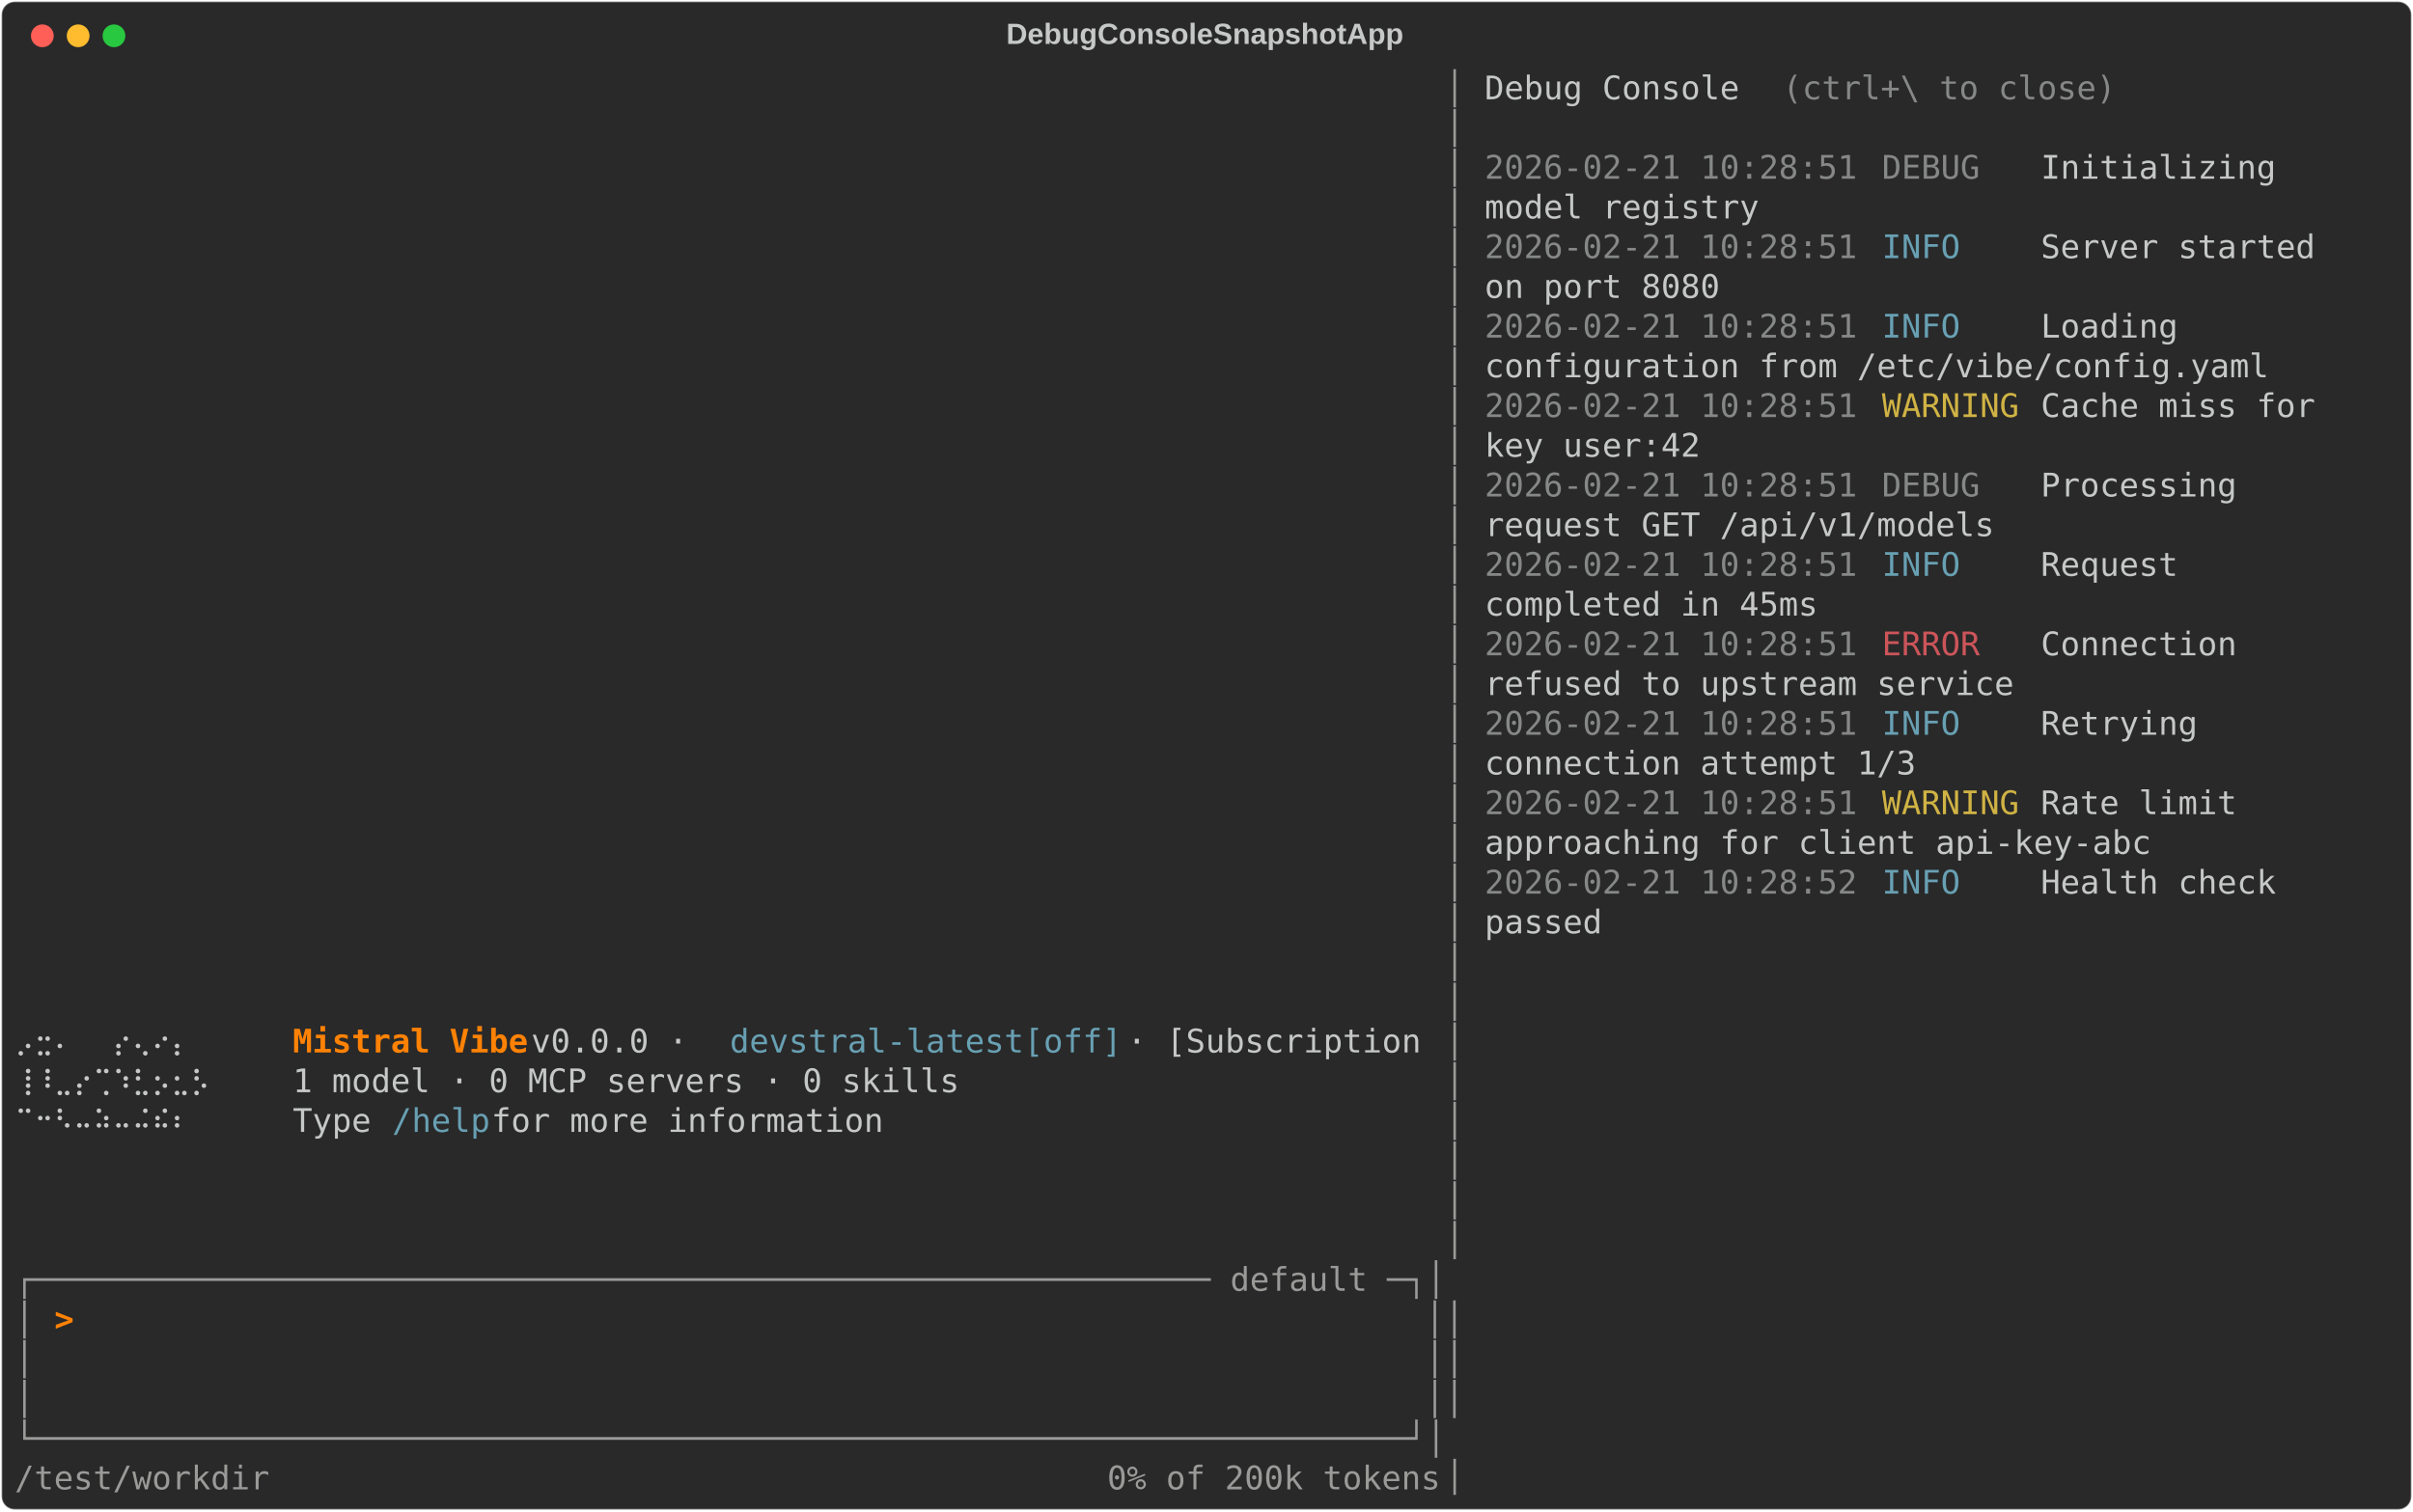
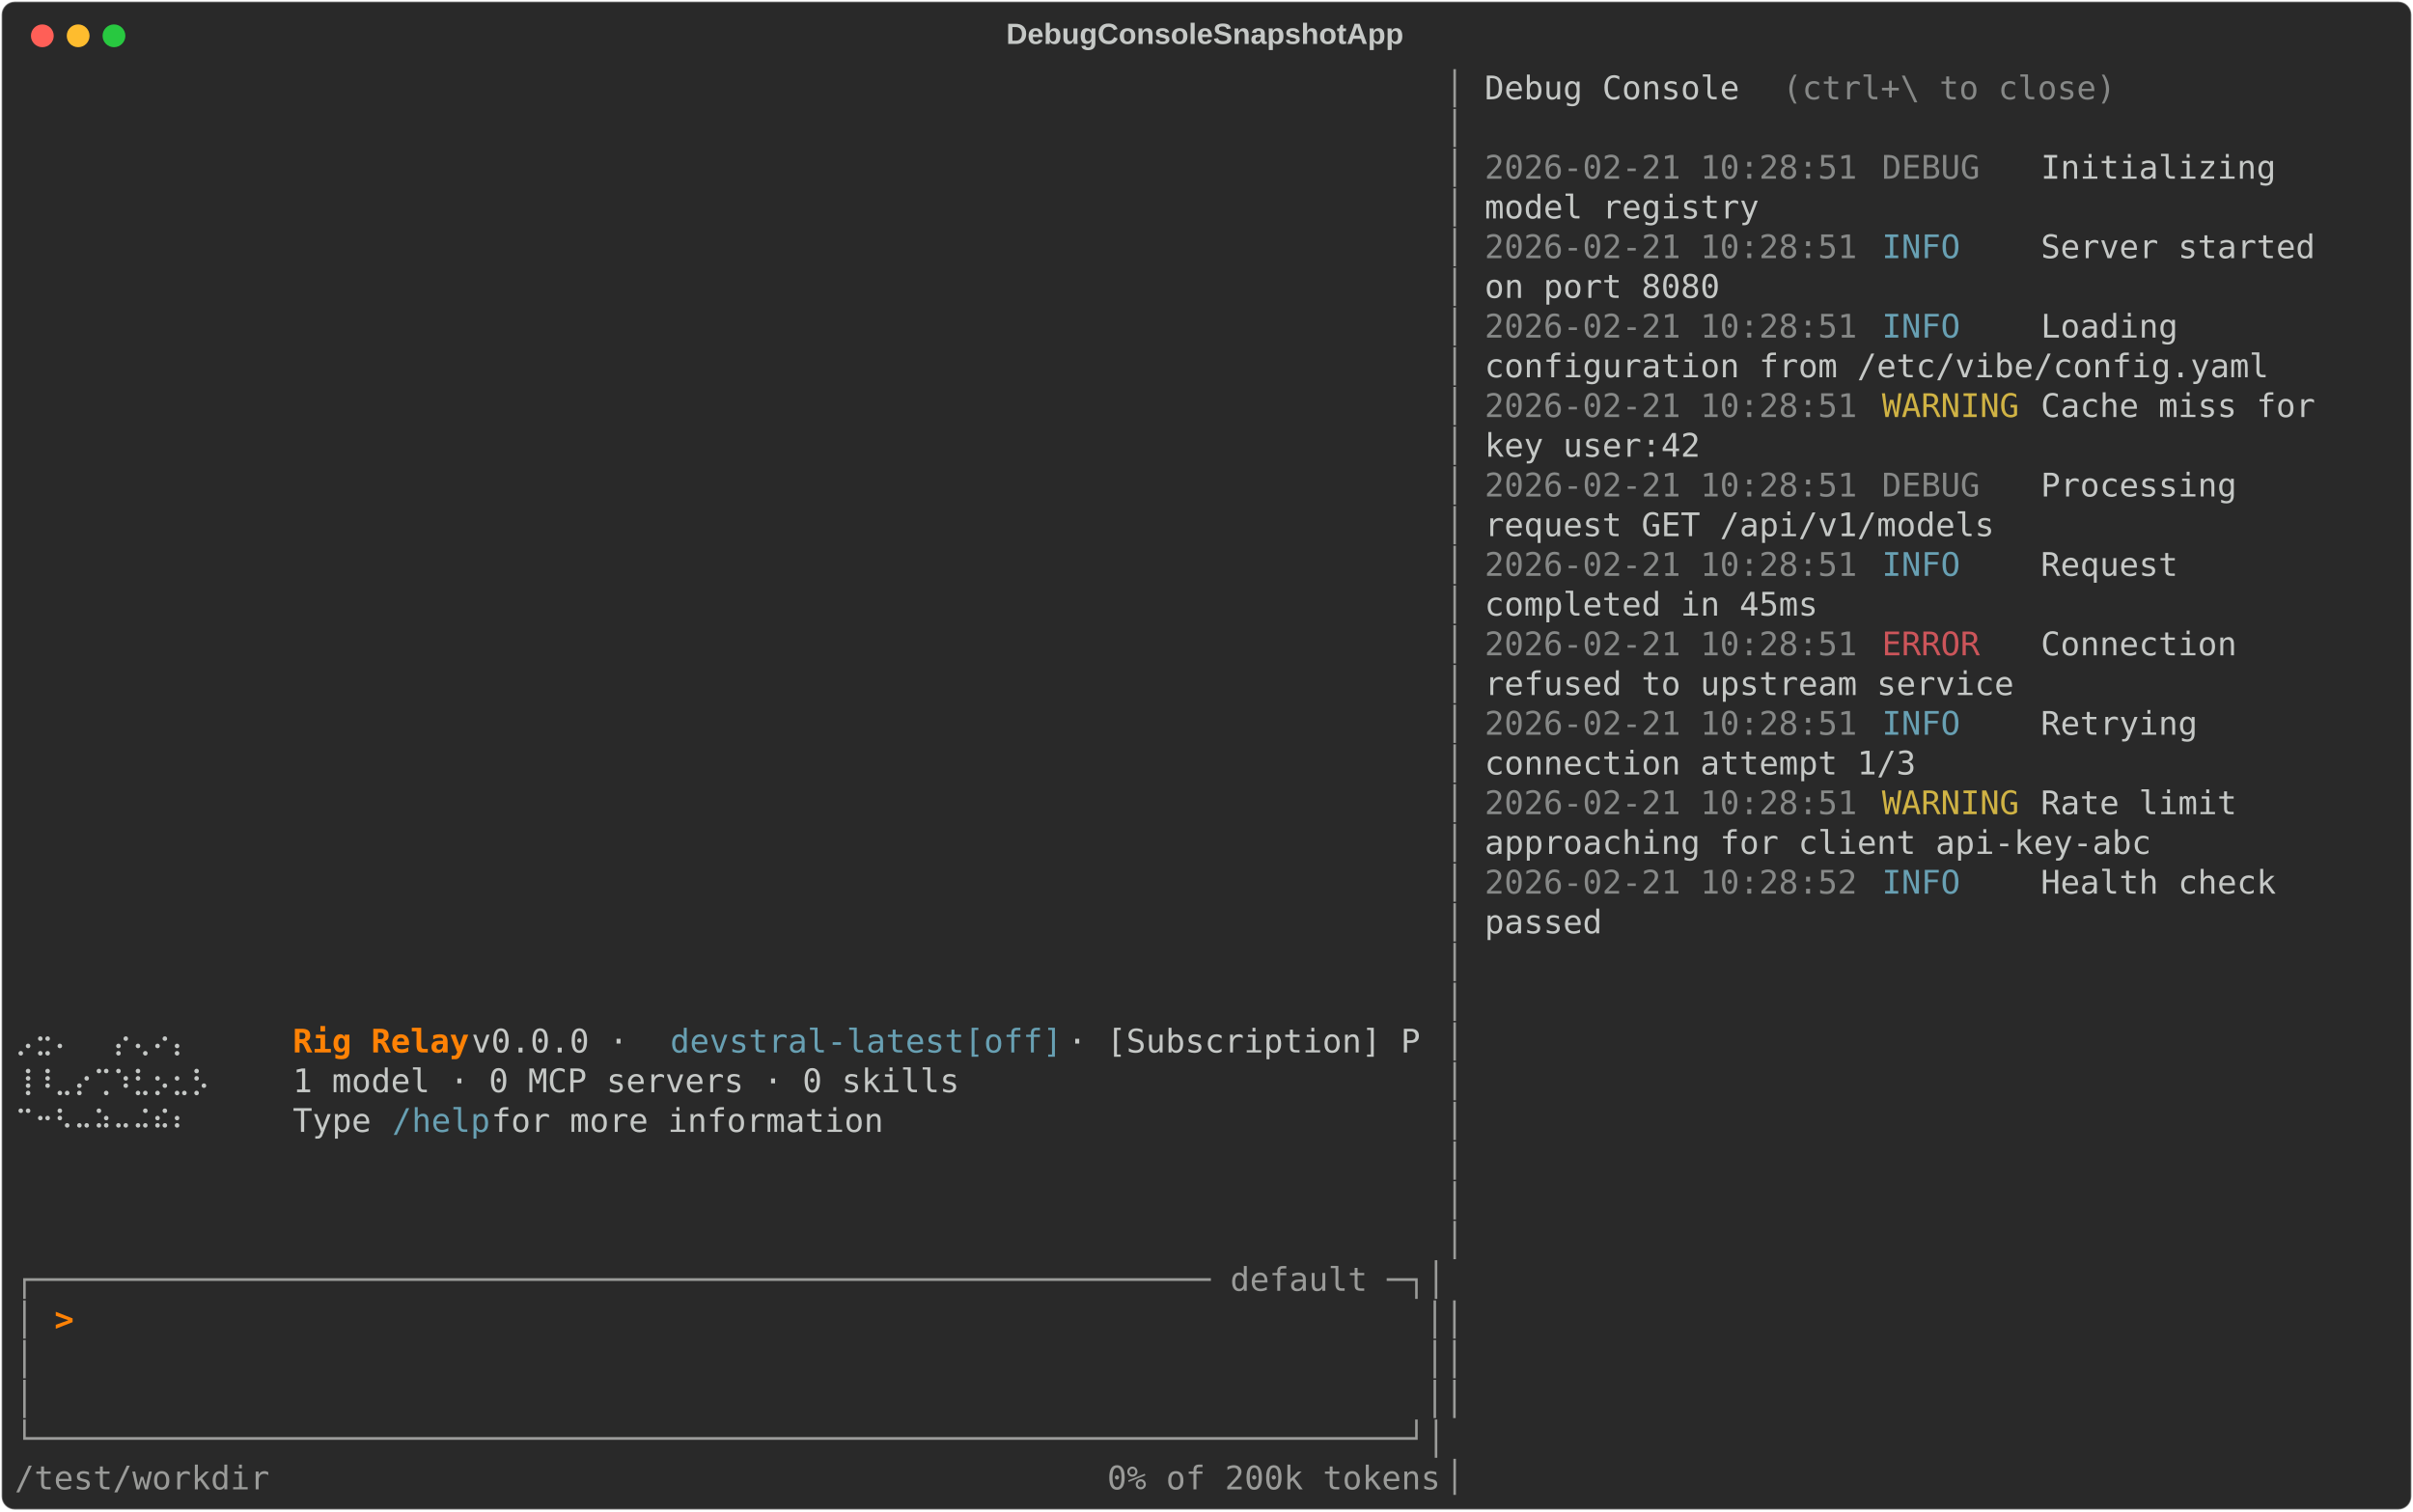
<svg xmlns="http://www.w3.org/2000/svg" class="rich-terminal" viewBox="0 0 1482 928.4">
  <style>

    @font-face {
        font-family: "Fira Code";
        src: local("FiraCode-Regular"),
                url("https://cdnjs.cloudflare.com/ajax/libs/firacode/6.2.0/woff2/FiraCode-Regular.woff2") format("woff2"),
                url("https://cdnjs.cloudflare.com/ajax/libs/firacode/6.2.0/woff/FiraCode-Regular.woff") format("woff");
        font-style: normal;
        font-weight: 400;
    }
    @font-face {
        font-family: "Fira Code";
        src: local("FiraCode-Bold"),
                url("https://cdnjs.cloudflare.com/ajax/libs/firacode/6.2.0/woff2/FiraCode-Bold.woff2") format("woff2"),
                url("https://cdnjs.cloudflare.com/ajax/libs/firacode/6.2.0/woff/FiraCode-Bold.woff") format("woff");
        font-style: bold;
        font-weight: 700;
    }

    .terminal-matrix {
        font-family: Fira Code, monospace;
        font-size: 20px;
        line-height: 24.4px;
        font-variant-east-asian: full-width;
    }

    .terminal-title {
        font-size: 18px;
        font-weight: bold;
        font-family: arial;
    }

    .terminal-r1 { fill: #c5c8c6 }
.terminal-r2 { fill: #9a9b99 }
.terminal-r3 { fill: #868887 }
.terminal-r4 { fill: #68a0b3 }
.terminal-r5 { fill: #d0b344 }
.terminal-r6 { fill: #cc555a }
.terminal-r7 { fill: #ff8205;font-weight: bold }
    </style>
  <defs>
    <clipPath id="terminal-clip-terminal">
      <rect x="0" y="0" width="1463.0" height="877.4" />
    </clipPath>
    <clipPath id="terminal-line-0">
      <rect x="0" y="1.5" width="1464" height="24.65" />
    </clipPath>
    <clipPath id="terminal-line-1">
      <rect x="0" y="25.9" width="1464" height="24.65" />
    </clipPath>
    <clipPath id="terminal-line-2">
      <rect x="0" y="50.3" width="1464" height="24.65" />
    </clipPath>
    <clipPath id="terminal-line-3">
      <rect x="0" y="74.7" width="1464" height="24.65" />
    </clipPath>
    <clipPath id="terminal-line-4">
      <rect x="0" y="99.1" width="1464" height="24.65" />
    </clipPath>
    <clipPath id="terminal-line-5">
      <rect x="0" y="123.5" width="1464" height="24.65" />
    </clipPath>
    <clipPath id="terminal-line-6">
      <rect x="0" y="147.9" width="1464" height="24.65" />
    </clipPath>
    <clipPath id="terminal-line-7">
      <rect x="0" y="172.3" width="1464" height="24.65" />
    </clipPath>
    <clipPath id="terminal-line-8">
      <rect x="0" y="196.7" width="1464" height="24.65" />
    </clipPath>
    <clipPath id="terminal-line-9">
      <rect x="0" y="221.1" width="1464" height="24.65" />
    </clipPath>
    <clipPath id="terminal-line-10">
      <rect x="0" y="245.5" width="1464" height="24.65" />
    </clipPath>
    <clipPath id="terminal-line-11">
      <rect x="0" y="269.9" width="1464" height="24.65" />
    </clipPath>
    <clipPath id="terminal-line-12">
      <rect x="0" y="294.3" width="1464" height="24.65" />
    </clipPath>
    <clipPath id="terminal-line-13">
      <rect x="0" y="318.7" width="1464" height="24.65" />
    </clipPath>
    <clipPath id="terminal-line-14">
      <rect x="0" y="343.1" width="1464" height="24.65" />
    </clipPath>
    <clipPath id="terminal-line-15">
      <rect x="0" y="367.5" width="1464" height="24.65" />
    </clipPath>
    <clipPath id="terminal-line-16">
      <rect x="0" y="391.9" width="1464" height="24.65" />
    </clipPath>
    <clipPath id="terminal-line-17">
      <rect x="0" y="416.3" width="1464" height="24.65" />
    </clipPath>
    <clipPath id="terminal-line-18">
      <rect x="0" y="440.7" width="1464" height="24.65" />
    </clipPath>
    <clipPath id="terminal-line-19">
      <rect x="0" y="465.1" width="1464" height="24.65" />
    </clipPath>
    <clipPath id="terminal-line-20">
      <rect x="0" y="489.5" width="1464" height="24.65" />
    </clipPath>
    <clipPath id="terminal-line-21">
      <rect x="0" y="513.9" width="1464" height="24.65" />
    </clipPath>
    <clipPath id="terminal-line-22">
      <rect x="0" y="538.3" width="1464" height="24.65" />
    </clipPath>
    <clipPath id="terminal-line-23">
      <rect x="0" y="562.7" width="1464" height="24.65" />
    </clipPath>
    <clipPath id="terminal-line-24">
      <rect x="0" y="587.1" width="1464" height="24.65" />
    </clipPath>
    <clipPath id="terminal-line-25">
      <rect x="0" y="611.5" width="1464" height="24.65" />
    </clipPath>
    <clipPath id="terminal-line-26">
      <rect x="0" y="635.9" width="1464" height="24.65" />
    </clipPath>
    <clipPath id="terminal-line-27">
      <rect x="0" y="660.3" width="1464" height="24.65" />
    </clipPath>
    <clipPath id="terminal-line-28">
      <rect x="0" y="684.7" width="1464" height="24.65" />
    </clipPath>
    <clipPath id="terminal-line-29">
      <rect x="0" y="709.1" width="1464" height="24.65" />
    </clipPath>
    <clipPath id="terminal-line-30">
      <rect x="0" y="733.5" width="1464" height="24.65" />
    </clipPath>
    <clipPath id="terminal-line-31">
      <rect x="0" y="757.9" width="1464" height="24.65" />
    </clipPath>
    <clipPath id="terminal-line-32">
      <rect x="0" y="782.3" width="1464" height="24.65" />
    </clipPath>
    <clipPath id="terminal-line-33">
      <rect x="0" y="806.7" width="1464" height="24.65" />
    </clipPath>
    <clipPath id="terminal-line-34">
      <rect x="0" y="831.1" width="1464" height="24.65" />
    </clipPath>
  </defs>
  <rect fill="#292929" stroke="rgba(255,255,255,0.35)" stroke-width="1" x="1" y="1" width="1480" height="926.4" rx="8" />
  <text class="terminal-title" fill="#c5c8c6" text-anchor="middle" x="740" y="27">DebugConsoleSnapshotApp</text>
  <g transform="translate(26,22)">
    <circle cx="0" cy="0" r="7" fill="#ff5f57" />
    <circle cx="22" cy="0" r="7" fill="#febc2e" />
    <circle cx="44" cy="0" r="7" fill="#28c840" />
  </g>
  <g transform="translate(9, 41)" clip-path="url(#terminal-clip-terminal)">
    <g class="terminal-matrix">
      <text class="terminal-r2" x="878.4" y="20" textLength="12.2" clip-path="url(#terminal-line-0)">│</text>
      <text class="terminal-r1" x="902.8" y="20" textLength="183" clip-path="url(#terminal-line-0)">Debug Console  </text>
      <text class="terminal-r3" x="1085.8" y="20" textLength="207.4" clip-path="url(#terminal-line-0)">(ctrl+\ to close)</text>
      <text class="terminal-r1" x="1464" y="20" textLength="12.2" clip-path="url(#terminal-line-0)">
</text>
      <text class="terminal-r2" x="878.4" y="44.4" textLength="12.2" clip-path="url(#terminal-line-1)">│</text>
      <text class="terminal-r1" x="1464" y="44.4" textLength="12.2" clip-path="url(#terminal-line-1)">
</text>
      <text class="terminal-r2" x="878.4" y="68.8" textLength="12.2" clip-path="url(#terminal-line-2)">│</text>
      <text class="terminal-r3" x="902.8" y="68.8" textLength="231.8" clip-path="url(#terminal-line-2)">2026-02-21 10:28:51</text>
      <text class="terminal-r3" x="1146.8" y="68.8" textLength="97.6" clip-path="url(#terminal-line-2)">DEBUG   </text>
      <text class="terminal-r1" x="1244.4" y="68.8" textLength="207.4" clip-path="url(#terminal-line-2)"> Initializing    </text>
      <text class="terminal-r1" x="1464" y="68.8" textLength="12.2" clip-path="url(#terminal-line-2)">
</text>
      <text class="terminal-r2" x="878.4" y="93.2" textLength="12.2" clip-path="url(#terminal-line-3)">│</text>
      <text class="terminal-r1" x="902.8" y="93.2" textLength="170.8" clip-path="url(#terminal-line-3)">model registry</text>
      <text class="terminal-r1" x="1464" y="93.2" textLength="12.2" clip-path="url(#terminal-line-3)">
</text>
      <text class="terminal-r2" x="878.4" y="117.6" textLength="12.2" clip-path="url(#terminal-line-4)">│</text>
      <text class="terminal-r3" x="902.8" y="117.6" textLength="231.8" clip-path="url(#terminal-line-4)">2026-02-21 10:28:51</text>
      <text class="terminal-r4" x="1146.8" y="117.6" textLength="97.6" clip-path="url(#terminal-line-4)">INFO    </text>
      <text class="terminal-r1" x="1244.4" y="117.6" textLength="207.4" clip-path="url(#terminal-line-4)"> Server started  </text>
      <text class="terminal-r1" x="1464" y="117.6" textLength="12.2" clip-path="url(#terminal-line-4)">
</text>
      <text class="terminal-r2" x="878.4" y="142" textLength="12.2" clip-path="url(#terminal-line-5)">│</text>
      <text class="terminal-r1" x="902.8" y="142" textLength="146.4" clip-path="url(#terminal-line-5)">on port 8080</text>
      <text class="terminal-r1" x="1464" y="142" textLength="12.2" clip-path="url(#terminal-line-5)">
</text>
      <text class="terminal-r2" x="878.4" y="166.4" textLength="12.2" clip-path="url(#terminal-line-6)">│</text>
      <text class="terminal-r3" x="902.8" y="166.4" textLength="231.8" clip-path="url(#terminal-line-6)">2026-02-21 10:28:51</text>
      <text class="terminal-r4" x="1146.8" y="166.4" textLength="97.6" clip-path="url(#terminal-line-6)">INFO    </text>
      <text class="terminal-r1" x="1244.4" y="166.4" textLength="207.4" clip-path="url(#terminal-line-6)"> Loading         </text>
      <text class="terminal-r1" x="1464" y="166.4" textLength="12.2" clip-path="url(#terminal-line-6)">
</text>
      <text class="terminal-r2" x="878.4" y="190.8" textLength="12.2" clip-path="url(#terminal-line-7)">│</text>
      <text class="terminal-r1" x="902.8" y="190.8" textLength="488" clip-path="url(#terminal-line-7)">configuration from /etc/vibe/config.yaml</text>
      <text class="terminal-r1" x="1464" y="190.8" textLength="12.2" clip-path="url(#terminal-line-7)">
</text>
      <text class="terminal-r2" x="878.4" y="215.2" textLength="12.2" clip-path="url(#terminal-line-8)">│</text>
      <text class="terminal-r3" x="902.8" y="215.2" textLength="231.8" clip-path="url(#terminal-line-8)">2026-02-21 10:28:51</text>
      <text class="terminal-r5" x="1146.8" y="215.2" textLength="97.6" clip-path="url(#terminal-line-8)">WARNING </text>
      <text class="terminal-r1" x="1244.4" y="215.2" textLength="207.4" clip-path="url(#terminal-line-8)"> Cache miss for  </text>
      <text class="terminal-r1" x="1464" y="215.2" textLength="12.2" clip-path="url(#terminal-line-8)">
</text>
      <text class="terminal-r2" x="878.4" y="239.6" textLength="12.2" clip-path="url(#terminal-line-9)">│</text>
      <text class="terminal-r1" x="902.8" y="239.6" textLength="134.2" clip-path="url(#terminal-line-9)">key user:42</text>
      <text class="terminal-r1" x="1464" y="239.6" textLength="12.2" clip-path="url(#terminal-line-9)">
</text>
      <text class="terminal-r2" x="878.4" y="264" textLength="12.2" clip-path="url(#terminal-line-10)">│</text>
      <text class="terminal-r3" x="902.8" y="264" textLength="231.8" clip-path="url(#terminal-line-10)">2026-02-21 10:28:51</text>
      <text class="terminal-r3" x="1146.8" y="264" textLength="97.6" clip-path="url(#terminal-line-10)">DEBUG   </text>
      <text class="terminal-r1" x="1244.4" y="264" textLength="207.4" clip-path="url(#terminal-line-10)"> Processing      </text>
      <text class="terminal-r1" x="1464" y="264" textLength="12.2" clip-path="url(#terminal-line-10)">
</text>
      <text class="terminal-r2" x="878.4" y="288.4" textLength="12.2" clip-path="url(#terminal-line-11)">│</text>
      <text class="terminal-r1" x="902.8" y="288.4" textLength="317.2" clip-path="url(#terminal-line-11)">request GET /api/v1/models</text>
      <text class="terminal-r1" x="1464" y="288.4" textLength="12.2" clip-path="url(#terminal-line-11)">
</text>
      <text class="terminal-r2" x="878.4" y="312.8" textLength="12.2" clip-path="url(#terminal-line-12)">│</text>
      <text class="terminal-r3" x="902.8" y="312.8" textLength="231.8" clip-path="url(#terminal-line-12)">2026-02-21 10:28:51</text>
      <text class="terminal-r4" x="1146.8" y="312.8" textLength="97.6" clip-path="url(#terminal-line-12)">INFO    </text>
      <text class="terminal-r1" x="1244.4" y="312.8" textLength="207.4" clip-path="url(#terminal-line-12)"> Request         </text>
      <text class="terminal-r1" x="1464" y="312.8" textLength="12.2" clip-path="url(#terminal-line-12)">
</text>
      <text class="terminal-r2" x="878.4" y="337.2" textLength="12.2" clip-path="url(#terminal-line-13)">│</text>
      <text class="terminal-r1" x="902.8" y="337.2" textLength="207.4" clip-path="url(#terminal-line-13)">completed in 45ms</text>
      <text class="terminal-r1" x="1464" y="337.2" textLength="12.2" clip-path="url(#terminal-line-13)">
</text>
      <text class="terminal-r2" x="878.4" y="361.6" textLength="12.2" clip-path="url(#terminal-line-14)">│</text>
      <text class="terminal-r3" x="902.8" y="361.6" textLength="231.8" clip-path="url(#terminal-line-14)">2026-02-21 10:28:51</text>
      <text class="terminal-r6" x="1146.8" y="361.6" textLength="97.6" clip-path="url(#terminal-line-14)">ERROR   </text>
      <text class="terminal-r1" x="1244.4" y="361.6" textLength="207.4" clip-path="url(#terminal-line-14)"> Connection      </text>
      <text class="terminal-r1" x="1464" y="361.6" textLength="12.2" clip-path="url(#terminal-line-14)">
</text>
      <text class="terminal-r2" x="878.4" y="386" textLength="12.2" clip-path="url(#terminal-line-15)">│</text>
      <text class="terminal-r1" x="902.8" y="386" textLength="329.4" clip-path="url(#terminal-line-15)">refused to upstream service</text>
      <text class="terminal-r1" x="1464" y="386" textLength="12.2" clip-path="url(#terminal-line-15)">
</text>
      <text class="terminal-r2" x="878.4" y="410.4" textLength="12.2" clip-path="url(#terminal-line-16)">│</text>
      <text class="terminal-r3" x="902.8" y="410.4" textLength="231.8" clip-path="url(#terminal-line-16)">2026-02-21 10:28:51</text>
      <text class="terminal-r4" x="1146.8" y="410.4" textLength="97.6" clip-path="url(#terminal-line-16)">INFO    </text>
      <text class="terminal-r1" x="1244.4" y="410.4" textLength="207.4" clip-path="url(#terminal-line-16)"> Retrying        </text>
      <text class="terminal-r1" x="1464" y="410.4" textLength="12.2" clip-path="url(#terminal-line-16)">
</text>
      <text class="terminal-r2" x="878.4" y="434.8" textLength="12.2" clip-path="url(#terminal-line-17)">│</text>
      <text class="terminal-r1" x="902.8" y="434.8" textLength="268.4" clip-path="url(#terminal-line-17)">connection attempt 1/3</text>
      <text class="terminal-r1" x="1464" y="434.8" textLength="12.2" clip-path="url(#terminal-line-17)">
</text>
      <text class="terminal-r2" x="878.4" y="459.2" textLength="12.2" clip-path="url(#terminal-line-18)">│</text>
      <text class="terminal-r3" x="902.8" y="459.2" textLength="231.8" clip-path="url(#terminal-line-18)">2026-02-21 10:28:51</text>
      <text class="terminal-r5" x="1146.8" y="459.2" textLength="97.6" clip-path="url(#terminal-line-18)">WARNING </text>
      <text class="terminal-r1" x="1244.4" y="459.2" textLength="207.4" clip-path="url(#terminal-line-18)"> Rate limit      </text>
      <text class="terminal-r1" x="1464" y="459.2" textLength="12.2" clip-path="url(#terminal-line-18)">
</text>
      <text class="terminal-r2" x="878.4" y="483.6" textLength="12.2" clip-path="url(#terminal-line-19)">│</text>
      <text class="terminal-r1" x="902.8" y="483.6" textLength="414.8" clip-path="url(#terminal-line-19)">approaching for client api-key-abc</text>
      <text class="terminal-r1" x="1464" y="483.6" textLength="12.2" clip-path="url(#terminal-line-19)">
</text>
      <text class="terminal-r2" x="878.4" y="508" textLength="12.2" clip-path="url(#terminal-line-20)">│</text>
      <text class="terminal-r3" x="902.8" y="508" textLength="231.8" clip-path="url(#terminal-line-20)">2026-02-21 10:28:52</text>
      <text class="terminal-r4" x="1146.8" y="508" textLength="97.6" clip-path="url(#terminal-line-20)">INFO    </text>
      <text class="terminal-r1" x="1244.4" y="508" textLength="207.4" clip-path="url(#terminal-line-20)"> Health check    </text>
      <text class="terminal-r1" x="1464" y="508" textLength="12.2" clip-path="url(#terminal-line-20)">
</text>
      <text class="terminal-r2" x="878.4" y="532.4" textLength="12.2" clip-path="url(#terminal-line-21)">│</text>
      <text class="terminal-r1" x="902.8" y="532.4" textLength="73.2" clip-path="url(#terminal-line-21)">passed</text>
      <text class="terminal-r1" x="1464" y="532.4" textLength="12.2" clip-path="url(#terminal-line-21)">
</text>
      <text class="terminal-r2" x="878.4" y="556.8" textLength="12.2" clip-path="url(#terminal-line-22)">│</text>
      <text class="terminal-r1" x="1464" y="556.8" textLength="12.2" clip-path="url(#terminal-line-22)">
</text>
      <text class="terminal-r2" x="878.4" y="581.2" textLength="12.2" clip-path="url(#terminal-line-23)">│</text>
      <text class="terminal-r1" x="1464" y="581.2" textLength="12.2" clip-path="url(#terminal-line-23)">
</text>
      <text class="terminal-r1" x="0" y="605.6" textLength="134.2" clip-path="url(#terminal-line-24)">  ⡠⣒⠄  ⡔⢄⠔⡄</text>
-       <text class="terminal-r7" x="170.8" y="605.6" textLength="146.4" clip-path="url(#terminal-line-24)">Mistral Vibe</text>
-       <text class="terminal-r1" x="317.2" y="605.6" textLength="122" clip-path="url(#terminal-line-24)"> v0.0.0 · </text>
-       <text class="terminal-r4" x="439.2" y="605.6" textLength="244" clip-path="url(#terminal-line-24)">devstral-latest[off]</text>
-       <text class="terminal-r1" x="683.2" y="605.6" textLength="195.2" clip-path="url(#terminal-line-24)"> · [Subscription</text>
+       <text class="terminal-r7" x="170.8" y="605.6" textLength="109.8" clip-path="url(#terminal-line-24)">Rig Relay</text>
+       <text class="terminal-r1" x="280.6" y="605.6" textLength="122" clip-path="url(#terminal-line-24)"> v0.0.0 · </text>
+       <text class="terminal-r4" x="402.6" y="605.6" textLength="244" clip-path="url(#terminal-line-24)">devstral-latest[off]</text>
+       <text class="terminal-r1" x="646.6" y="605.6" textLength="231.8" clip-path="url(#terminal-line-24)"> · [Subscription] P</text>
      <text class="terminal-r2" x="878.4" y="605.6" textLength="12.2" clip-path="url(#terminal-line-24)">│</text>
      <text class="terminal-r1" x="1464" y="605.6" textLength="12.2" clip-path="url(#terminal-line-24)">
</text>
      <text class="terminal-r1" x="0" y="630" textLength="134.2" clip-path="url(#terminal-line-25)"> ⢸⠸⣀⡔⢉⠱⣃⡢⣂⡣</text>
      <text class="terminal-r1" x="170.8" y="630" textLength="414.8" clip-path="url(#terminal-line-25)">1 model · 0 MCP servers · 0 skills</text>
      <text class="terminal-r2" x="878.4" y="630" textLength="12.2" clip-path="url(#terminal-line-25)">│</text>
      <text class="terminal-r1" x="1464" y="630" textLength="12.2" clip-path="url(#terminal-line-25)">
</text>
      <text class="terminal-r1" x="0" y="654.4" textLength="134.2" clip-path="url(#terminal-line-26)">  ⠉⠒⠣⠤⠵⠤⠬⠮⠆</text>
      <text class="terminal-r1" x="170.8" y="654.4" textLength="61" clip-path="url(#terminal-line-26)">Type </text>
      <text class="terminal-r4" x="231.8" y="654.4" textLength="61" clip-path="url(#terminal-line-26)">/help</text>
      <text class="terminal-r1" x="292.8" y="654.4" textLength="256.2" clip-path="url(#terminal-line-26)"> for more information</text>
      <text class="terminal-r2" x="878.4" y="654.4" textLength="12.2" clip-path="url(#terminal-line-26)">│</text>
      <text class="terminal-r1" x="1464" y="654.4" textLength="12.2" clip-path="url(#terminal-line-26)">
</text>
      <text class="terminal-r2" x="878.4" y="678.8" textLength="12.2" clip-path="url(#terminal-line-27)">│</text>
      <text class="terminal-r1" x="1464" y="678.8" textLength="12.2" clip-path="url(#terminal-line-27)">
</text>
      <text class="terminal-r2" x="878.4" y="703.2" textLength="12.2" clip-path="url(#terminal-line-28)">│</text>
      <text class="terminal-r1" x="1464" y="703.2" textLength="12.2" clip-path="url(#terminal-line-28)">
</text>
      <text class="terminal-r2" x="878.4" y="727.6" textLength="12.2" clip-path="url(#terminal-line-29)">│</text>
      <text class="terminal-r1" x="1464" y="727.6" textLength="12.2" clip-path="url(#terminal-line-29)">
</text>
      <text class="terminal-r2" x="0" y="752" textLength="890.6" clip-path="url(#terminal-line-30)">┌──────────────────────────────────────────────────────────── default ─┐│</text>
      <text class="terminal-r1" x="1464" y="752" textLength="12.2" clip-path="url(#terminal-line-30)">
</text>
      <text class="terminal-r2" x="0" y="776.4" textLength="12.2" clip-path="url(#terminal-line-31)">│</text>
      <text class="terminal-r7" x="24.4" y="776.4" textLength="12.2" clip-path="url(#terminal-line-31)">&gt;</text>
      <text class="terminal-r2" x="866.2" y="776.4" textLength="24.4" clip-path="url(#terminal-line-31)">││</text>
      <text class="terminal-r1" x="1464" y="776.4" textLength="12.2" clip-path="url(#terminal-line-31)">
</text>
      <text class="terminal-r2" x="0" y="800.8" textLength="12.2" clip-path="url(#terminal-line-32)">│</text>
      <text class="terminal-r2" x="866.2" y="800.8" textLength="24.4" clip-path="url(#terminal-line-32)">││</text>
      <text class="terminal-r1" x="1464" y="800.8" textLength="12.2" clip-path="url(#terminal-line-32)">
</text>
      <text class="terminal-r2" x="0" y="825.2" textLength="12.2" clip-path="url(#terminal-line-33)">│</text>
      <text class="terminal-r2" x="866.2" y="825.2" textLength="24.4" clip-path="url(#terminal-line-33)">││</text>
      <text class="terminal-r1" x="1464" y="825.2" textLength="12.2" clip-path="url(#terminal-line-33)">
</text>
      <text class="terminal-r2" x="0" y="849.6" textLength="890.6" clip-path="url(#terminal-line-34)">└──────────────────────────────────────────────────────────────────────┘│</text>
      <text class="terminal-r1" x="1464" y="849.6" textLength="12.2" clip-path="url(#terminal-line-34)">
</text>
      <text class="terminal-r2" x="0" y="874" textLength="158.6" clip-path="url(#terminal-line-35)">/test/workdir</text>
      <text class="terminal-r2" x="671" y="874" textLength="207.4" clip-path="url(#terminal-line-35)">0% of 200k tokens</text>
      <text class="terminal-r2" x="878.4" y="874" textLength="12.2" clip-path="url(#terminal-line-35)">│</text>
    </g>
  </g>
</svg>
